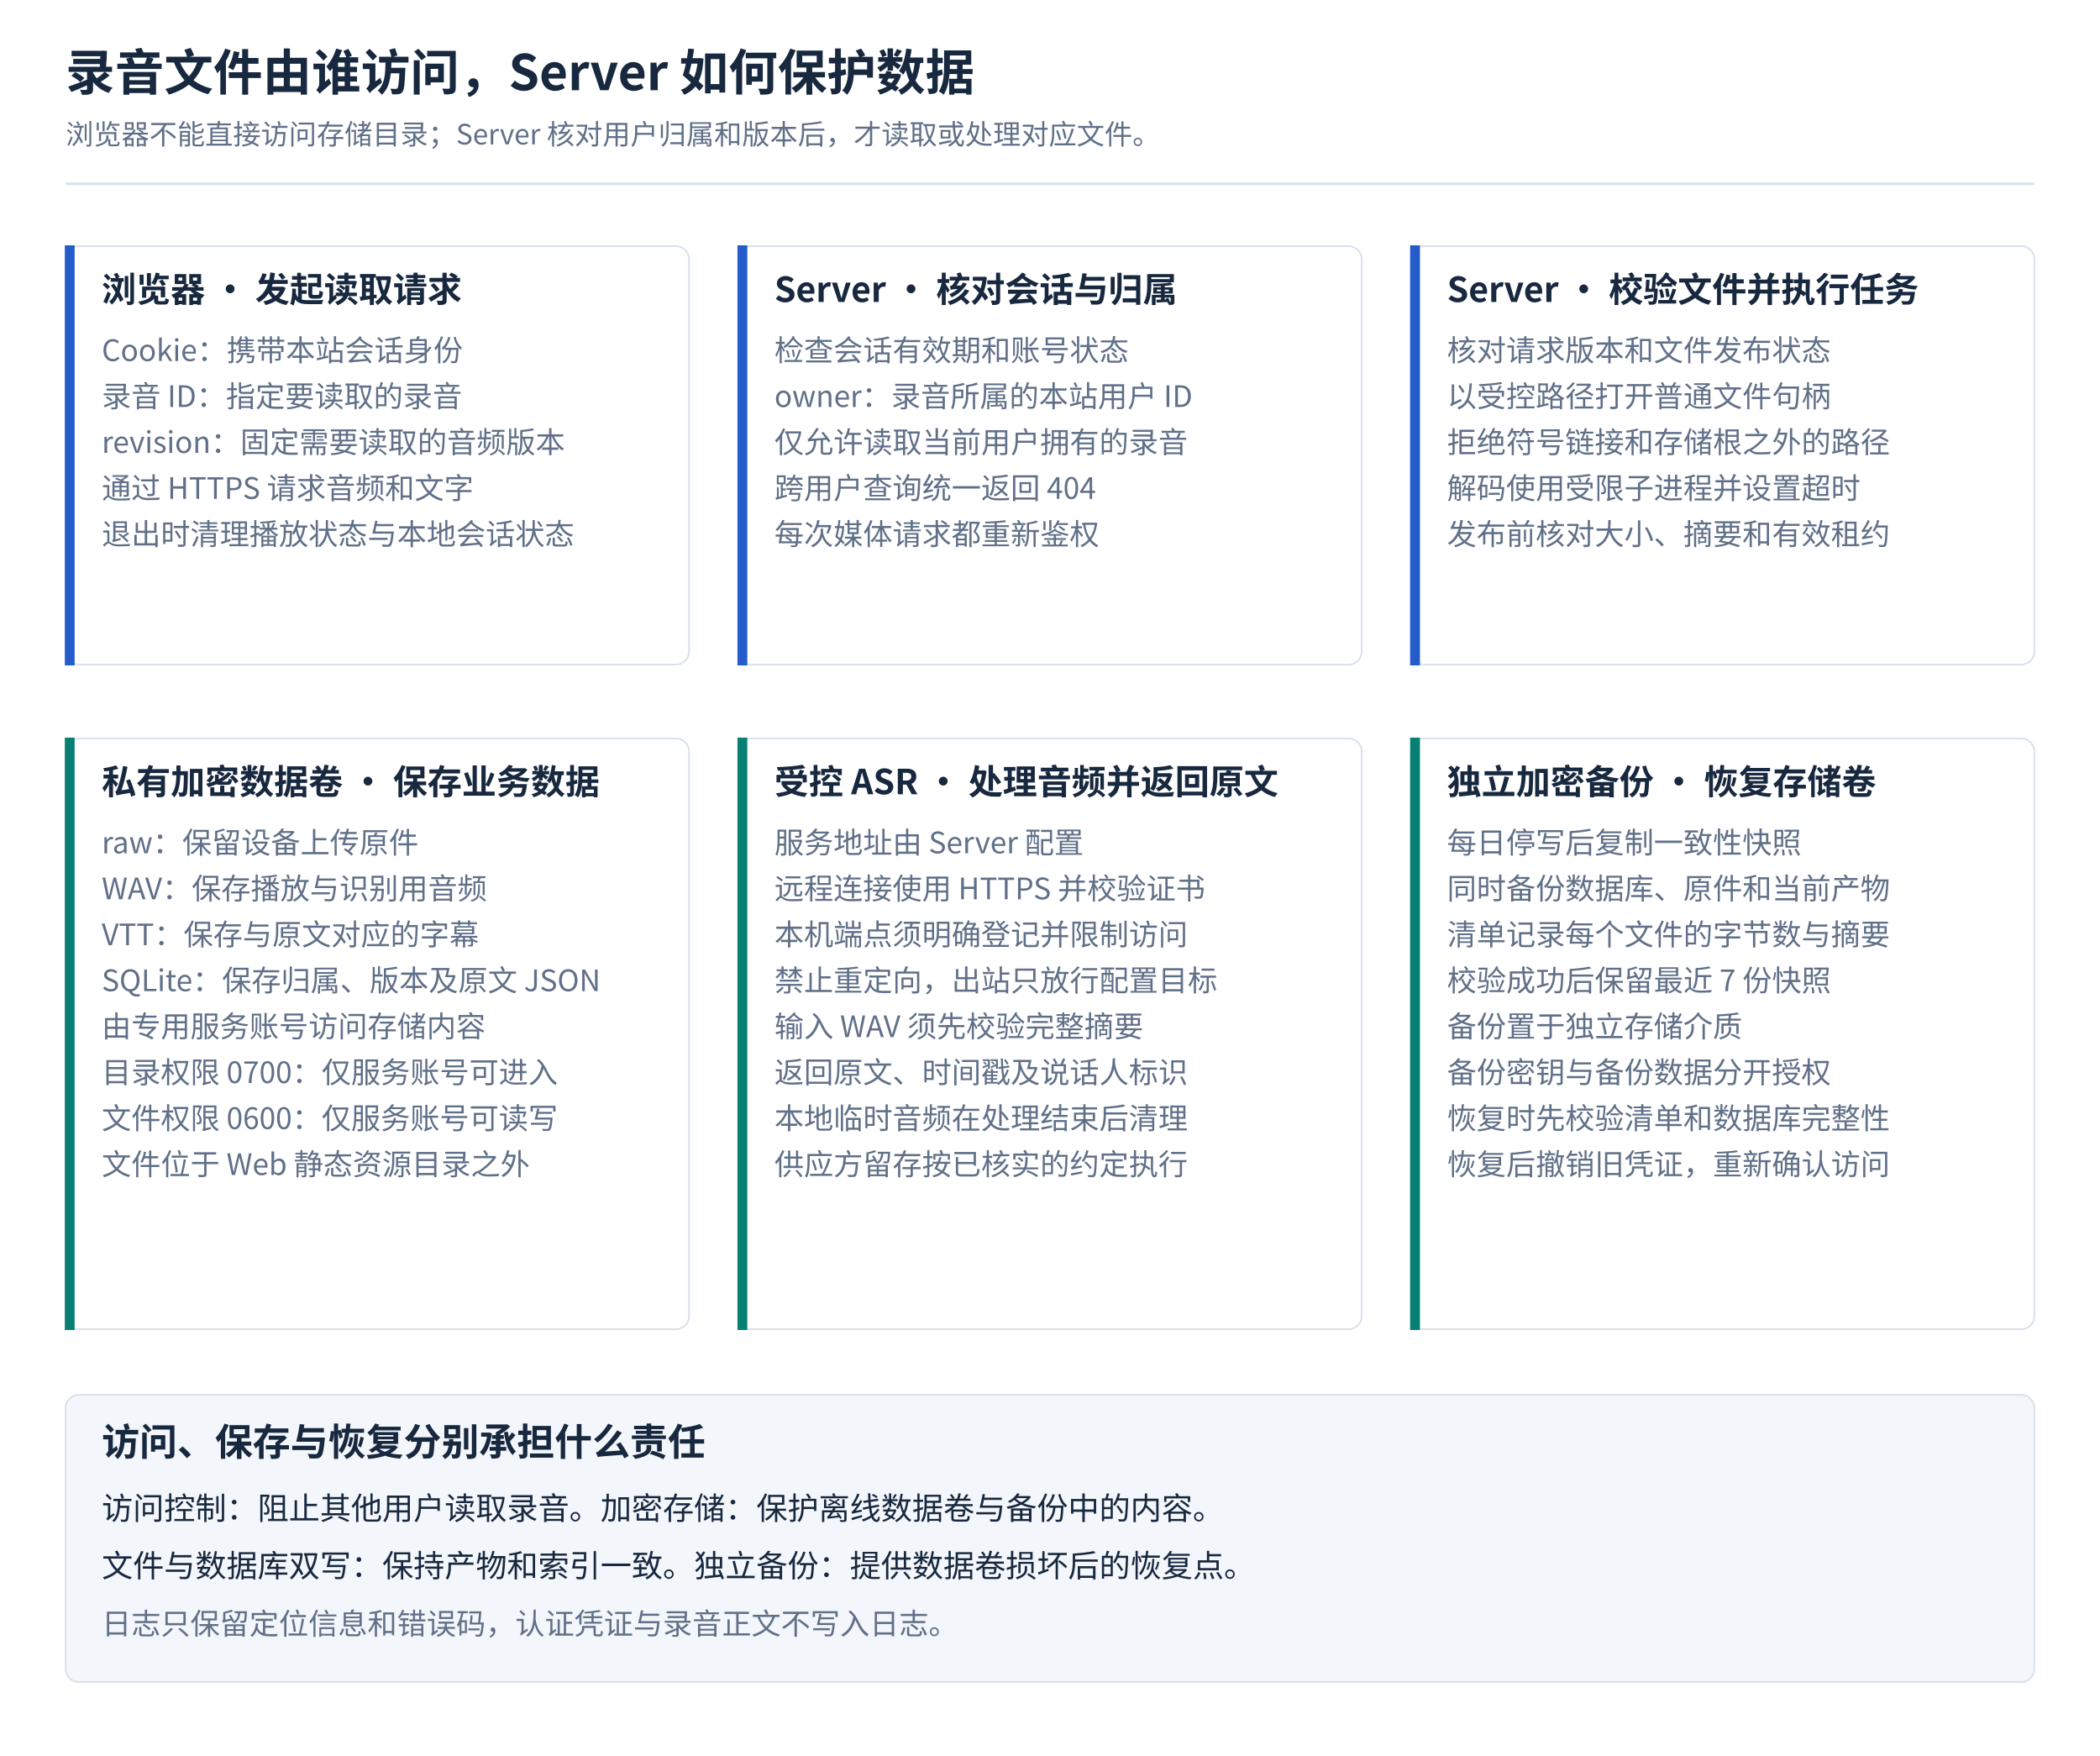
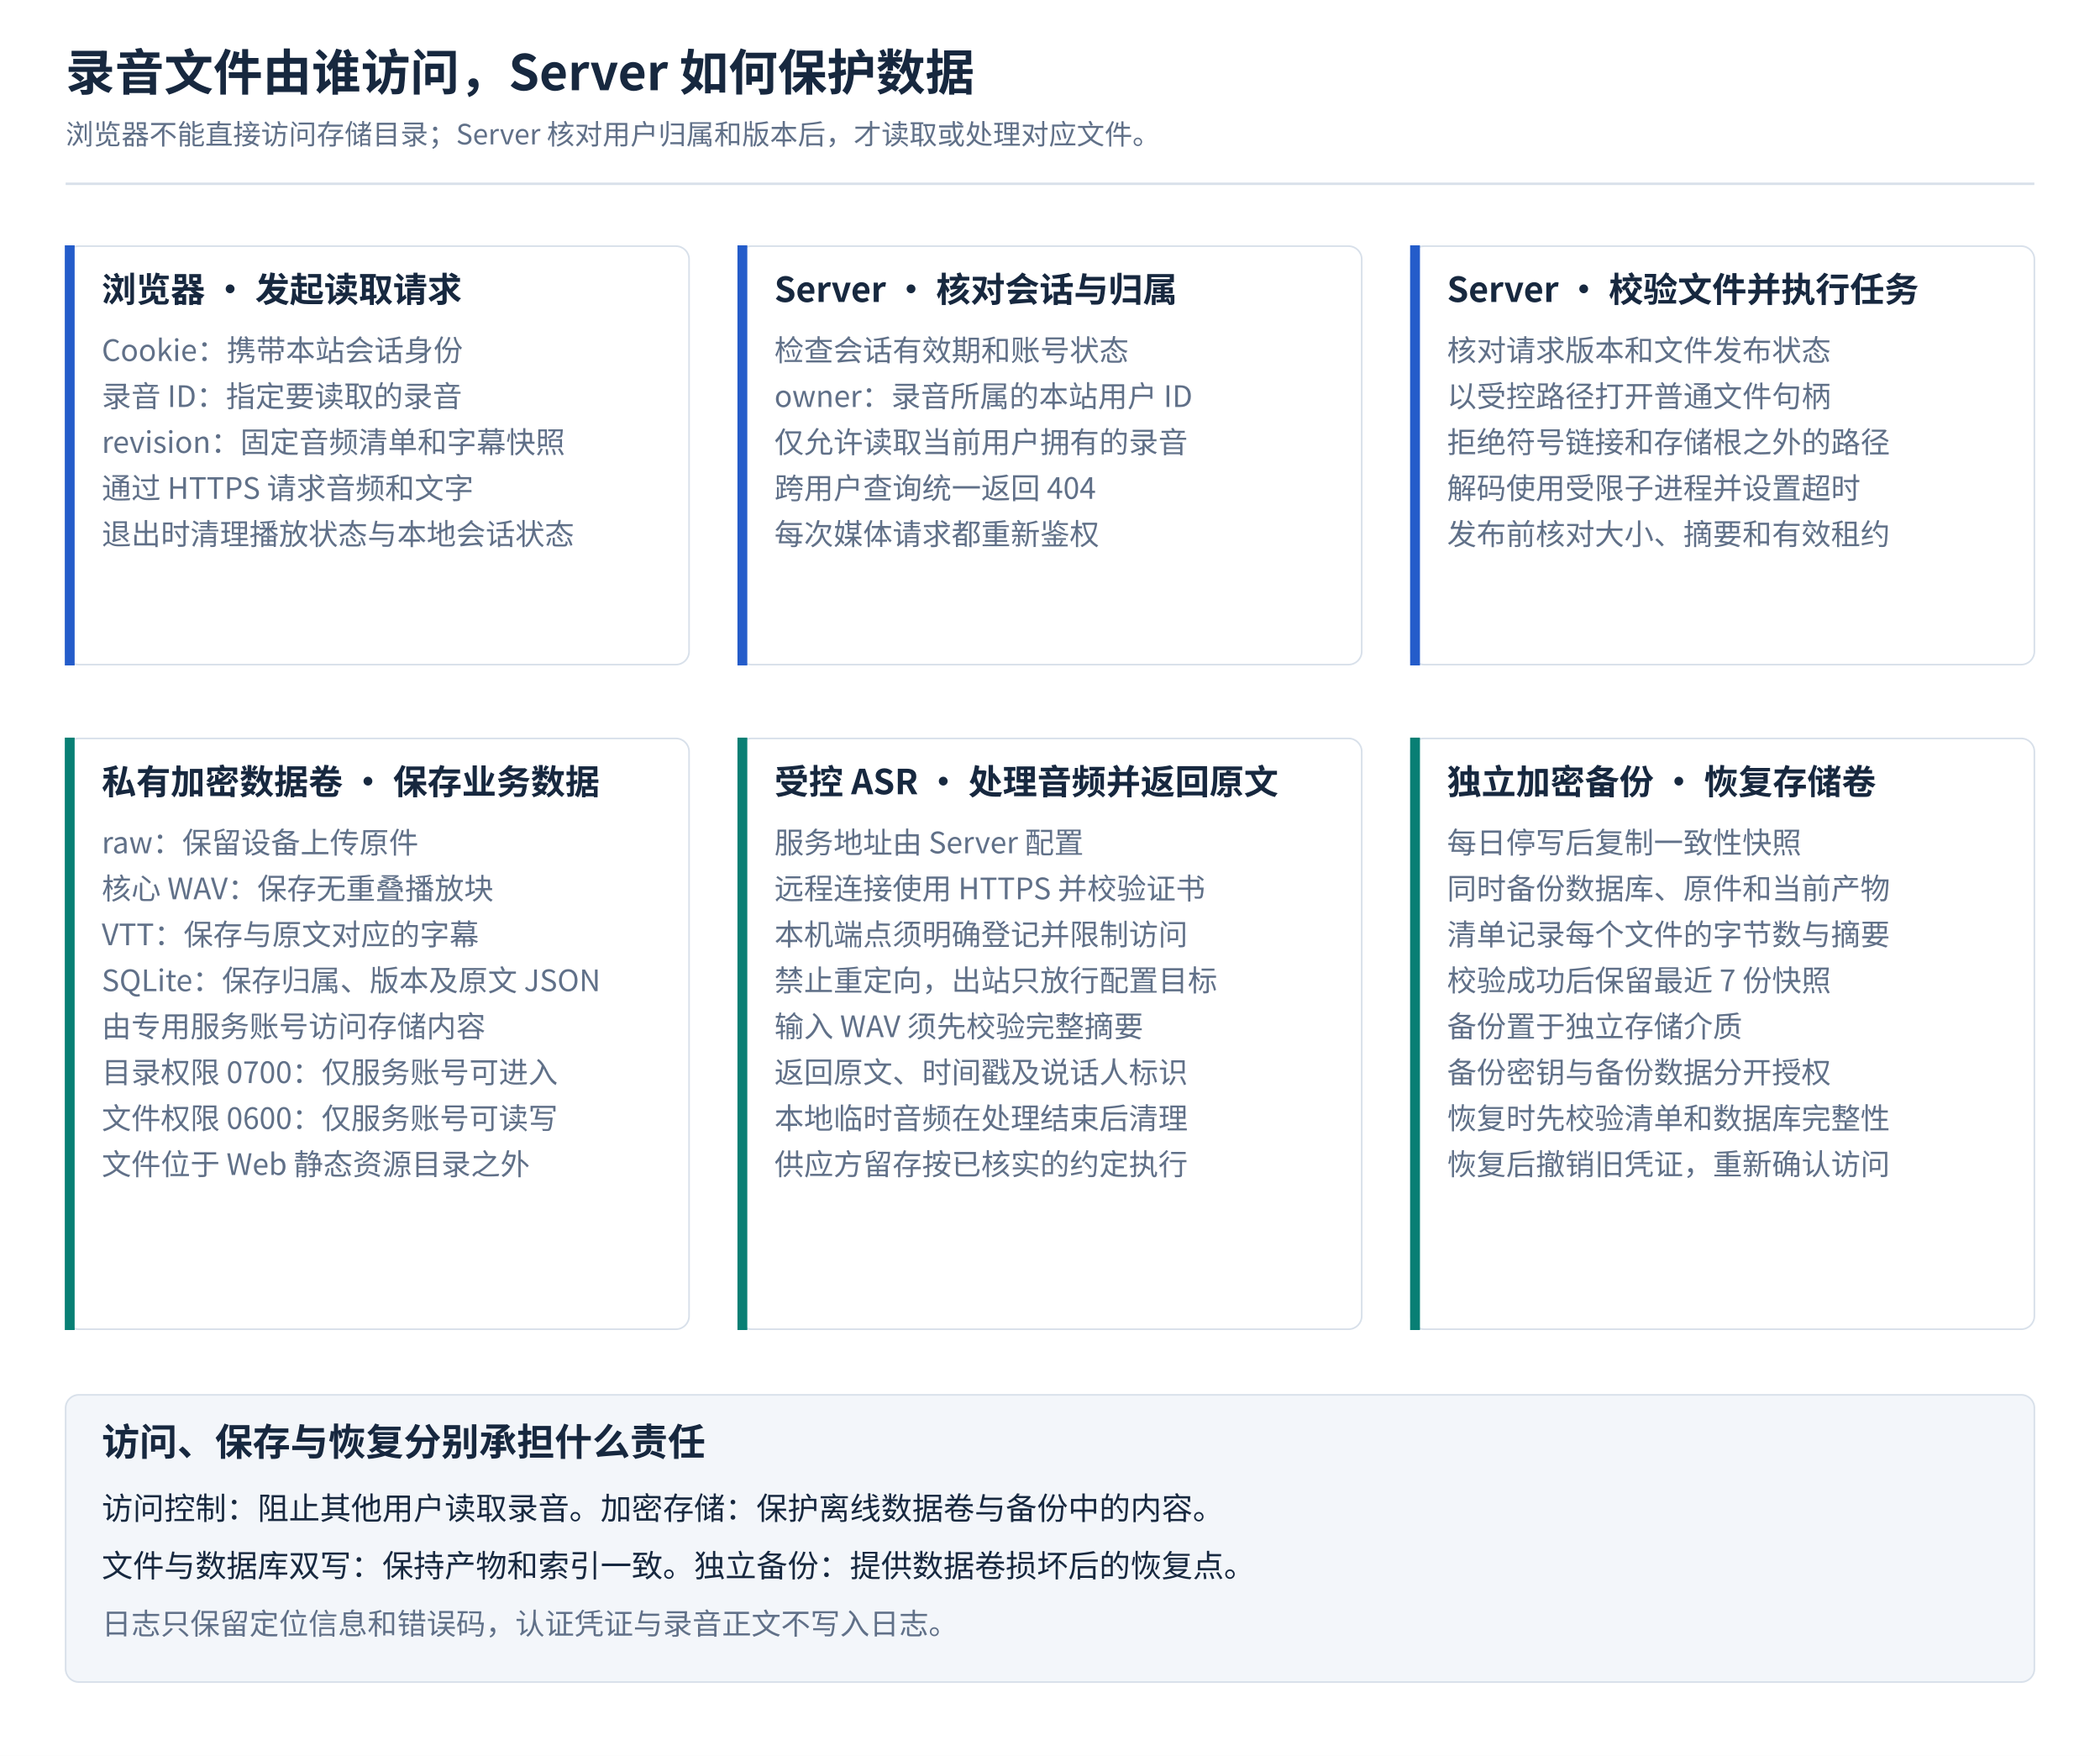
<svg xmlns="http://www.w3.org/2000/svg" width="1280" height="1070" viewBox="0 0 1280 1070">
  <rect width="1280" height="100%" fill="white" />
  <g font-family="PingFang SC,Microsoft YaHei,Noto Sans CJK SC,Arial,sans-serif">
    <text x="40" y="55" font-size="30" font-weight="600" fill="#17283f">录音文件由谁访问，Server 如何保护数据</text>
    <text x="40" y="88" font-size="17" font-weight="400" fill="#607088">浏览器不能直接访问存储目录；Server 核对用户归属和版本后，才读取或处理对应文件。</text>
    <line x1="40" y1="112" x2="1240" y2="112" stroke="#d8e0ea" stroke-width="1.5" />
    <rect x="40" y="150" width="380" height="255" rx="8" fill="white" stroke="#d8e0ea" />
    <rect x="40" y="150" width="5" height="255" rx="0" fill="#245cca" stroke="#245cca" />
    <text x="62" y="184" font-size="21" font-weight="600" fill="#17283f">浏览器 · 发起读取请求</text>
    <text x="62" y="220" font-size="18" font-weight="400" fill="#607088">Cookie：携带本站会话身份</text>
    <text x="62" y="248" font-size="18" font-weight="400" fill="#607088">录音 ID：指定要读取的录音</text>
-     <text x="62" y="276" font-size="18" font-weight="400" fill="#607088">revision：固定需要读取的音频版本</text>
+     <text x="62" y="276" font-size="18" font-weight="400" fill="#607088">revision：固定音频清单和字幕快照</text>
    <text x="62" y="304" font-size="18" font-weight="400" fill="#607088">通过 HTTPS 请求音频和文字</text>
    <text x="62" y="332" font-size="18" font-weight="400" fill="#607088">退出时清理播放状态与本地会话状态</text>
    <rect x="450" y="150" width="380" height="255" rx="8" fill="white" stroke="#d8e0ea" />
    <rect x="450" y="150" width="5" height="255" rx="0" fill="#245cca" stroke="#245cca" />
    <text x="472" y="184" font-size="21" font-weight="600" fill="#17283f">Server · 核对会话与归属</text>
    <text x="472" y="220" font-size="18" font-weight="400" fill="#607088">检查会话有效期和账号状态</text>
    <text x="472" y="248" font-size="18" font-weight="400" fill="#607088">owner：录音所属的本站用户 ID</text>
    <text x="472" y="276" font-size="18" font-weight="400" fill="#607088">仅允许读取当前用户拥有的录音</text>
    <text x="472" y="304" font-size="18" font-weight="400" fill="#607088">跨用户查询统一返回 404</text>
    <text x="472" y="332" font-size="18" font-weight="400" fill="#607088">每次媒体请求都重新鉴权</text>
    <rect x="860" y="150" width="380" height="255" rx="8" fill="white" stroke="#d8e0ea" />
    <rect x="860" y="150" width="5" height="255" rx="0" fill="#245cca" stroke="#245cca" />
    <text x="882" y="184" font-size="21" font-weight="600" fill="#17283f">Server · 校验文件并执行任务</text>
    <text x="882" y="220" font-size="18" font-weight="400" fill="#607088">核对请求版本和文件发布状态</text>
    <text x="882" y="248" font-size="18" font-weight="400" fill="#607088">以受控路径打开普通文件句柄</text>
    <text x="882" y="276" font-size="18" font-weight="400" fill="#607088">拒绝符号链接和存储根之外的路径</text>
    <text x="882" y="304" font-size="18" font-weight="400" fill="#607088">解码使用受限子进程并设置超时</text>
    <text x="882" y="332" font-size="18" font-weight="400" fill="#607088">发布前核对大小、摘要和有效租约</text>
    <rect x="40" y="450" width="380" height="360" rx="8" fill="white" stroke="#d8e0ea" />
    <rect x="40" y="450" width="5" height="360" rx="0" fill="#087f74" stroke="#087f74" />
    <text x="62" y="484" font-size="21" font-weight="600" fill="#17283f">私有加密数据卷 · 保存业务数据</text>
    <text x="62" y="520" font-size="18" font-weight="400" fill="#607088">raw：保留设备上传原件</text>
-     <text x="62" y="548" font-size="18" font-weight="400" fill="#607088">WAV：保存播放与识别用音频</text>
+     <text x="62" y="548" font-size="18" font-weight="400" fill="#607088">核心 WAV：保存无重叠播放块</text>
    <text x="62" y="576" font-size="18" font-weight="400" fill="#607088">VTT：保存与原文对应的字幕</text>
    <text x="62" y="604" font-size="18" font-weight="400" fill="#607088">SQLite：保存归属、版本及原文 JSON</text>
    <text x="62" y="632" font-size="18" font-weight="400" fill="#607088">由专用服务账号访问存储内容</text>
    <text x="62" y="660" font-size="18" font-weight="400" fill="#607088">目录权限 0700：仅服务账号可进入</text>
    <text x="62" y="688" font-size="18" font-weight="400" fill="#607088">文件权限 0600：仅服务账号可读写</text>
    <text x="62" y="716" font-size="18" font-weight="400" fill="#607088">文件位于 Web 静态资源目录之外</text>
    <rect x="450" y="450" width="380" height="360" rx="8" fill="white" stroke="#d8e0ea" />
    <rect x="450" y="450" width="5" height="360" rx="0" fill="#087f74" stroke="#087f74" />
    <text x="472" y="484" font-size="21" font-weight="600" fill="#17283f">受控 ASR · 处理音频并返回原文</text>
    <text x="472" y="520" font-size="18" font-weight="400" fill="#607088">服务地址由 Server 配置</text>
    <text x="472" y="548" font-size="18" font-weight="400" fill="#607088">远程连接使用 HTTPS 并校验证书</text>
    <text x="472" y="576" font-size="18" font-weight="400" fill="#607088">本机端点须明确登记并限制访问</text>
    <text x="472" y="604" font-size="18" font-weight="400" fill="#607088">禁止重定向，出站只放行配置目标</text>
    <text x="472" y="632" font-size="18" font-weight="400" fill="#607088">输入 WAV 须先校验完整摘要</text>
    <text x="472" y="660" font-size="18" font-weight="400" fill="#607088">返回原文、时间戳及说话人标识</text>
    <text x="472" y="688" font-size="18" font-weight="400" fill="#607088">本地临时音频在处理结束后清理</text>
    <text x="472" y="716" font-size="18" font-weight="400" fill="#607088">供应方留存按已核实的约定执行</text>
    <rect x="860" y="450" width="380" height="360" rx="8" fill="white" stroke="#d8e0ea" />
    <rect x="860" y="450" width="5" height="360" rx="0" fill="#087f74" stroke="#087f74" />
    <text x="882" y="484" font-size="21" font-weight="600" fill="#17283f">独立加密备份 · 恢复存储卷</text>
    <text x="882" y="520" font-size="18" font-weight="400" fill="#607088">每日停写后复制一致性快照</text>
    <text x="882" y="548" font-size="18" font-weight="400" fill="#607088">同时备份数据库、原件和当前产物</text>
    <text x="882" y="576" font-size="18" font-weight="400" fill="#607088">清单记录每个文件的字节数与摘要</text>
    <text x="882" y="604" font-size="18" font-weight="400" fill="#607088">校验成功后保留最近 7 份快照</text>
    <text x="882" y="632" font-size="18" font-weight="400" fill="#607088">备份置于独立存储介质</text>
    <text x="882" y="660" font-size="18" font-weight="400" fill="#607088">备份密钥与备份数据分开授权</text>
    <text x="882" y="688" font-size="18" font-weight="400" fill="#607088">恢复时先校验清单和数据库完整性</text>
    <text x="882" y="716" font-size="18" font-weight="400" fill="#607088">恢复后撤销旧凭证，重新确认访问</text>
    <rect x="40" y="850" width="1200" height="175" rx="8" fill="#f3f6fa" stroke="#d8e0ea" />
    <text x="62" y="887" font-size="23" font-weight="600" fill="#17283f">访问、保存与恢复分别承担什么责任</text>
    <text x="62" y="926" font-size="19" font-weight="400" fill="#17283f">访问控制：阻止其他用户读取录音。加密存储：保护离线数据卷与备份中的内容。</text>
    <text x="62" y="961" font-size="19" font-weight="400" fill="#17283f">文件与数据库双写：保持产物和索引一致。独立备份：提供数据卷损坏后的恢复点。</text>
    <text x="62" y="996" font-size="18" font-weight="400" fill="#607088">日志只保留定位信息和错误码，认证凭证与录音正文不写入日志。</text>
  </g>
</svg>
